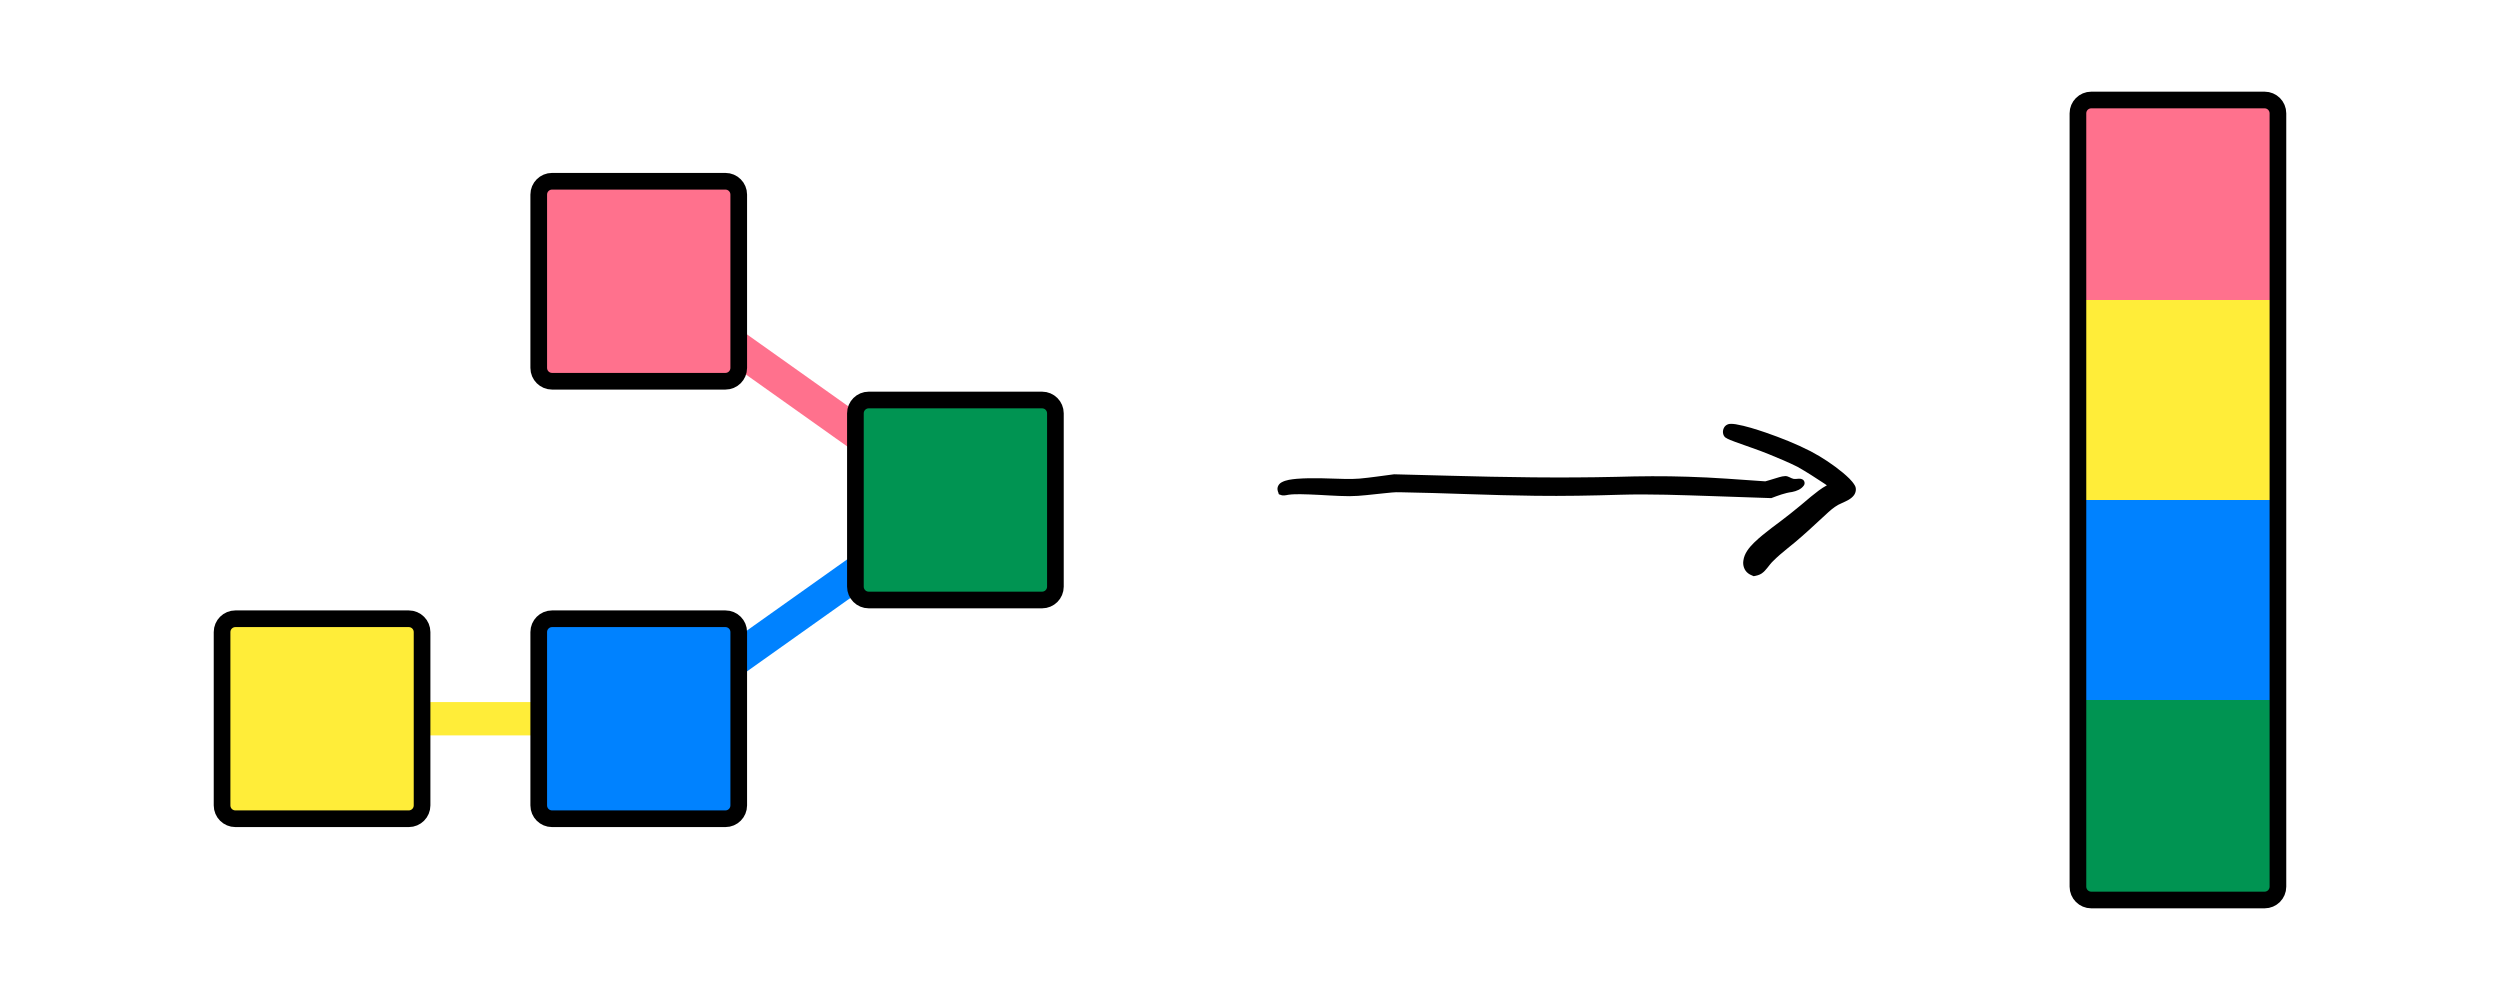
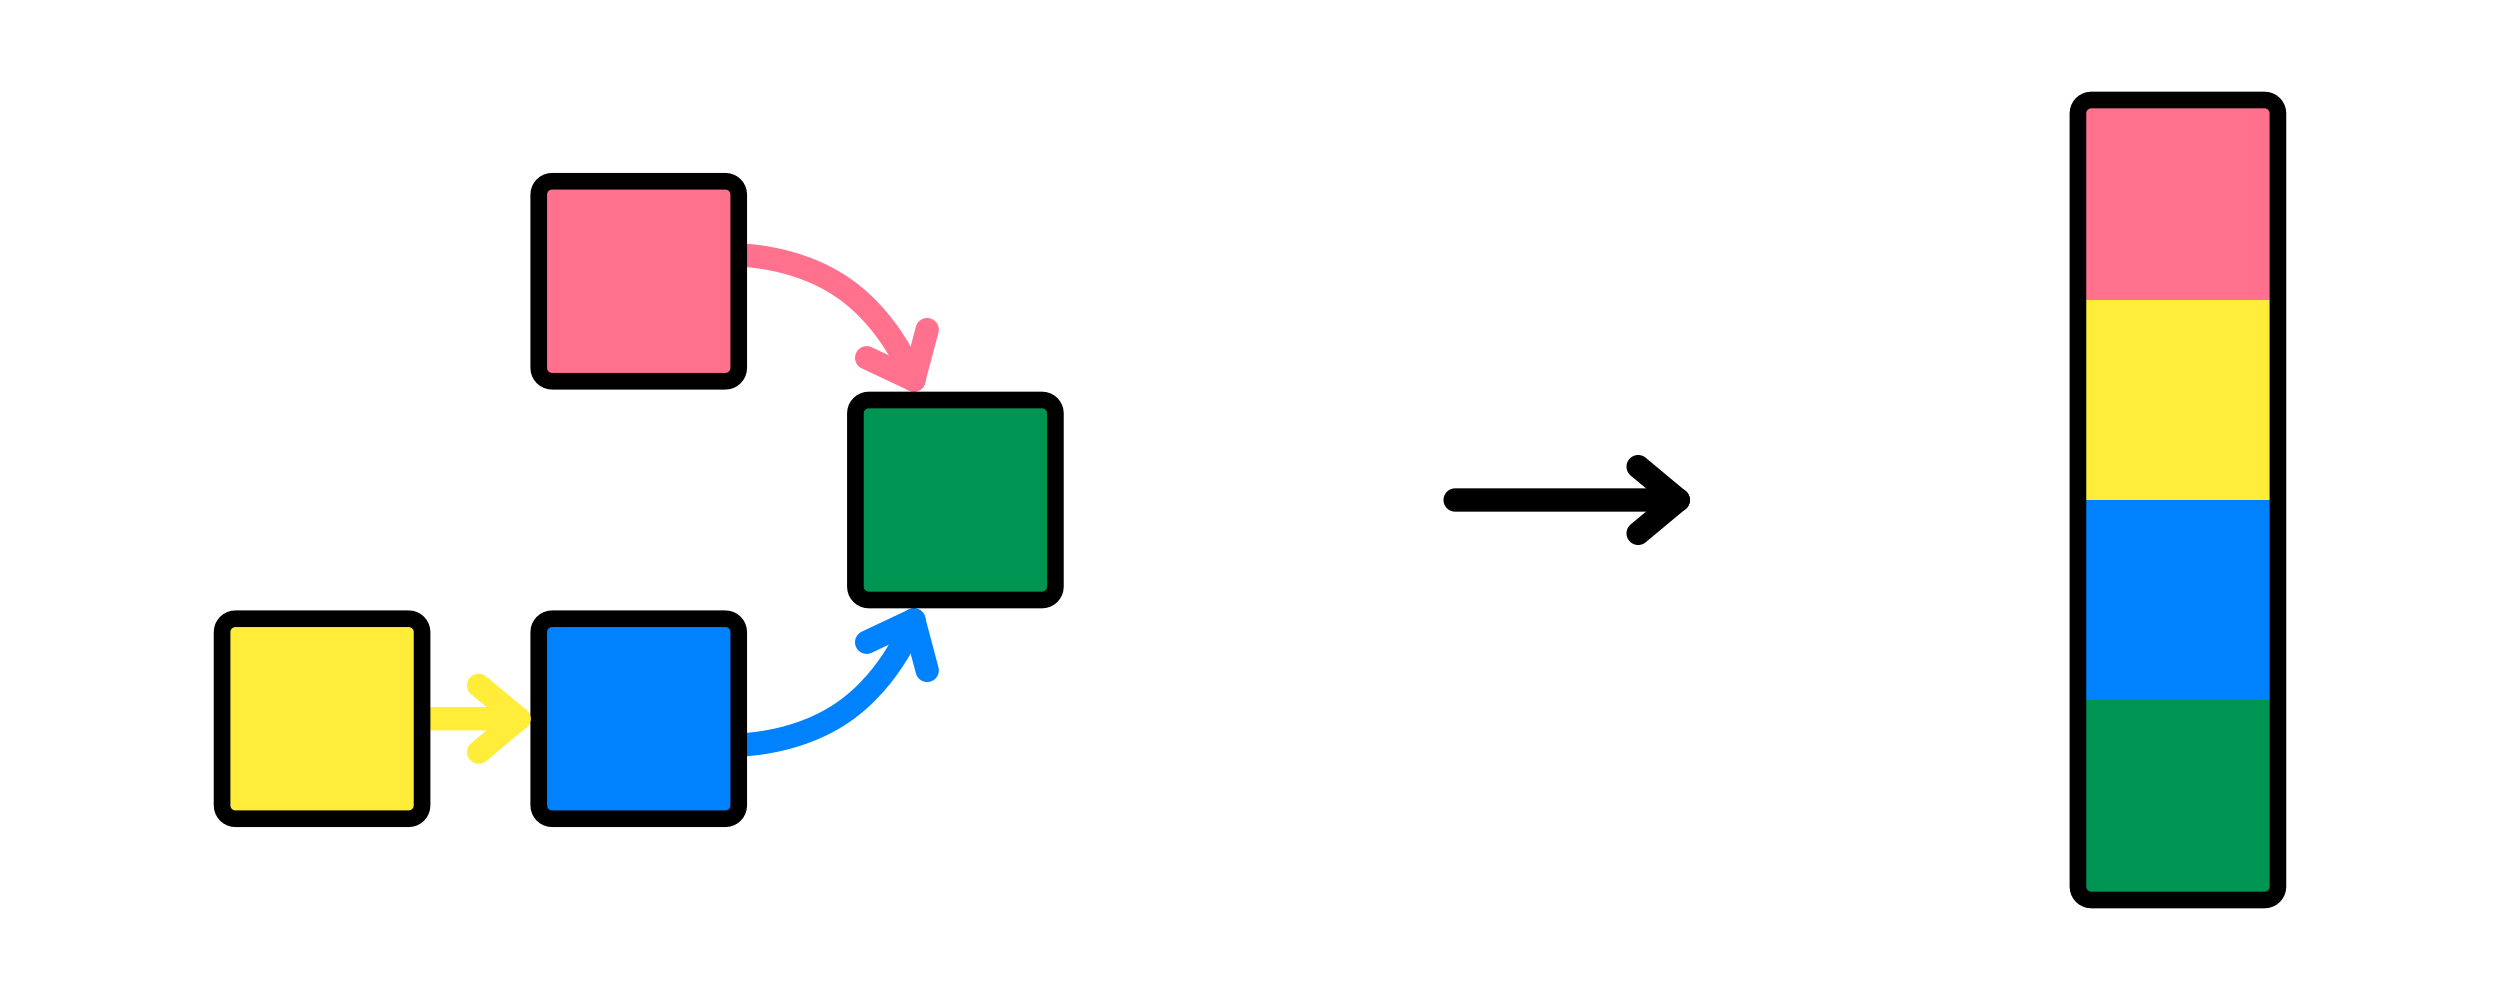
<svg xmlns="http://www.w3.org/2000/svg" version="1.1" id="svg2" width="1500" height="600" viewBox="0 0 1500 600">
  <defs id="defs6" />
  <g id="g10">
    <rect style="fill:#0082ff;fill-opacity:1;stroke:none;stroke-width:10;stroke-linecap:round;stroke-linejoin:round;stroke-miterlimit:4;stroke-dasharray:none" id="rect1054" width="100" height="100" x="-100" y="-100" />
    <rect style="fill:#0082ff;fill-opacity:1;stroke:none;stroke-width:10;stroke-linecap:round;stroke-linejoin:round;stroke-miterlimit:4;stroke-dasharray:none" id="rect1056" width="100" height="100" x="1500" y="-100" />
    <rect style="fill:#0082ff;fill-opacity:1;stroke:none;stroke-width:10;stroke-linecap:round;stroke-linejoin:round;stroke-miterlimit:4;stroke-dasharray:none" id="rect1058" width="100" height="100" x="1500" y="600" />
    <rect style="fill:#0082ff;fill-opacity:1;stroke:none;stroke-width:10;stroke-linecap:round;stroke-linejoin:round;stroke-miterlimit:4;stroke-dasharray:none" id="rect1060" width="100" height="100" x="-100" y="600" />
+     <g id="g886" transform="translate(226.9264,-589.2194)" style="display:inline">
+       <path style="display:inline;fill:#ff718d;fill-opacity:1;stroke:#ff718d;stroke-width:14;stroke-linecap:round;stroke-linejoin:round;stroke-miterlimit:4;stroke-dasharray:none;stroke-opacity:1" d="m 550.191,382.981 v 133.816" id="path868-3" />
+       <path style="display:inline;fill:#ff718d;fill-opacity:1;stroke:#ff718d;stroke-width:14;stroke-linecap:round;stroke-linejoin:round;stroke-miterlimit:4;stroke-dasharray:none;stroke-opacity:1" d="m 550.191,382.981 20.012,24.012" id="path879" />
+       <path style="display:inline;fill:#ff718d;fill-opacity:1;stroke:#ff718d;stroke-width:14;stroke-linecap:round;stroke-linejoin:round;stroke-miterlimit:4;stroke-dasharray:none;stroke-opacity:1" d="m 550.191,382.981 -20.012,24.012" id="path881" />
+     </g>
+     <g id="g905" transform="translate(156.7632,-590.0061)" style="display:inline">
+       <path style="display:inline;fill:none;fill-opacity:1;stroke:#ff718d;stroke-width:14;stroke-linecap:round;stroke-linejoin:round;stroke-miterlimit:4;stroke-dasharray:none;stroke-opacity:1" d="m 550.191,382.981 c 0,0 -22,29.743 -22,66.908 0,37.165 22,66.908 22,66.908" id="path888" />
+       <path style="display:inline;fill:#ff718d;fill-opacity:1;stroke:#ff718d;stroke-width:14;stroke-linecap:round;stroke-linejoin:round;stroke-miterlimit:4;stroke-dasharray:none;stroke-opacity:1" d="m 550.191,382.981 4.831,30.883" id="path890" />
+       <path style="display:inline;fill:#ff718d;fill-opacity:1;stroke:#ff718d;stroke-width:14;stroke-linecap:round;stroke-linejoin:round;stroke-miterlimit:4;stroke-dasharray:none;stroke-opacity:1" d="m 550.191,382.981 -29.506,10.318" id="path892" />
+     </g>
  </g>
-   <g id="layer2" />
+   <g id="layer2" style="display:inline">
+     <g id="g913" transform="rotate(124.1326,590.324,304.9842)" style="display:inline">
+       <path style="display:inline;fill:none;fill-opacity:1;stroke:#ff718d;stroke-width:14;stroke-linecap:round;stroke-linejoin:round;stroke-miterlimit:4;stroke-dasharray:none;stroke-opacity:1" d="m 550.191,382.981 c 0,0 -22,29.743 -22,66.908 0,37.165 22,66.908 22,66.908" id="path907" />
+       <path style="display:inline;fill:#ff718d;fill-opacity:1;stroke:#ff718d;stroke-width:14;stroke-linecap:round;stroke-linejoin:round;stroke-miterlimit:4;stroke-dasharray:none;stroke-opacity:1" d="m 550.191,382.981 4.831,30.883" id="path909" />
+       <path style="display:inline;fill:#ff718d;fill-opacity:1;stroke:#ff718d;stroke-width:14;stroke-linecap:round;stroke-linejoin:round;stroke-miterlimit:4;stroke-dasharray:none;stroke-opacity:1" d="m 550.191,382.981 -29.506,10.318" id="path911" />
+     </g>
+     <rect style="display:inline;fill:#ff718d;fill-opacity:1;stroke:#000000;stroke-width:10;stroke-linecap:round;stroke-linejoin:round;stroke-miterlimit:4;stroke-dasharray:none" id="rect901" width="120" height="120" x="323.241" y="108.75" ry="8" />
+     <g id="g930" transform="matrix(-0.5611098,-0.8277414,-0.8277414,0.5611098,1174.009,612.5217)" style="display:inline;stroke:#0082ff;stroke-opacity:1">
+       <path style="display:inline;fill:none;fill-opacity:1;stroke:#0082ff;stroke-width:14;stroke-linecap:round;stroke-linejoin:round;stroke-miterlimit:4;stroke-dasharray:none;stroke-opacity:1" d="m 550.191,382.981 c 0,0 -22,29.743 -22,66.908 0,37.165 22,66.908 22,66.908" id="path924" />
+       <path style="display:inline;fill:#ff718d;fill-opacity:1;stroke:#0082ff;stroke-width:14;stroke-linecap:round;stroke-linejoin:round;stroke-miterlimit:4;stroke-dasharray:none;stroke-opacity:1" d="m 550.191,382.981 4.831,30.883" id="path926" />
+       <path style="display:inline;fill:#ff718d;fill-opacity:1;stroke:#0082ff;stroke-width:14;stroke-linecap:round;stroke-linejoin:round;stroke-miterlimit:4;stroke-dasharray:none;stroke-opacity:1" d="m 550.191,382.981 -29.506,10.318" id="path928" />
+     </g>
+     <rect style="display:inline;fill:#0082ff;fill-opacity:1;stroke:#000000;stroke-width:10;stroke-linecap:round;stroke-linejoin:round;stroke-miterlimit:4;stroke-dasharray:none" id="rect905" width="120" height="120" x="323.241" y="371.25" ry="8" />
+     <g id="g938" transform="rotate(90,406.5816,287.6403)" style="display:inline;stroke:#ffed39;stroke-opacity:1">
+       <path style="display:inline;fill:#ff718d;fill-opacity:1;stroke:#ffed39;stroke-width:14;stroke-linecap:round;stroke-linejoin:round;stroke-miterlimit:4;stroke-dasharray:none;stroke-opacity:1" d="m 550.191,382.981 v 133.816" id="path932" />
+       <path style="display:inline;fill:#ff718d;fill-opacity:1;stroke:#ffed39;stroke-width:14;stroke-linecap:round;stroke-linejoin:round;stroke-miterlimit:4;stroke-dasharray:none;stroke-opacity:1" d="m 550.191,382.981 20.012,24.012" id="path934" />
+       <path style="display:inline;fill:#ff718d;fill-opacity:1;stroke:#ffed39;stroke-width:14;stroke-linecap:round;stroke-linejoin:round;stroke-miterlimit:4;stroke-dasharray:none;stroke-opacity:1" d="m 550.191,382.981 -20.012,24.012" id="path936" />
+     </g>
+     <rect style="display:inline;fill:#ffed39;fill-opacity:1;stroke:#000000;stroke-width:10;stroke-linecap:round;stroke-linejoin:round;stroke-miterlimit:4;stroke-dasharray:none" id="rect907" width="120" height="120" x="133.241" y="371.25" ry="8" />
+     <rect style="display:inline;fill:#009452;fill-opacity:1;stroke:#000000;stroke-width:10;stroke-linecap:round;stroke-linejoin:round;stroke-miterlimit:4;stroke-dasharray:none" id="rect860" width="120" height="120" x="513.241" y="240" ry="8" />
+   </g>
  <g id="layer3" style="display:inline">
-     <path id="path923" style="fill:#000000;stroke-width:1" d="m 1038.91,254.304 c -1.779,-0.15 -3.647,0.678 -4.492,2.297 -1.034,1.802 -0.88,4.405 0.71,5.832 1.873,1.295 4.101,1.936 6.194,2.784 6.615,2.472 13.366,4.571 19.895,7.274 5.809,2.375 11.621,4.768 17.236,7.577 5.484,3.09 10.774,6.516 16.021,9.99 0.555,0.372 1.107,0.75 1.653,1.134 -3.48,1.84 -6.524,4.38 -9.587,6.825 -4.098,3.449 -8.164,6.937 -12.39,10.231 -7.213,5.828 -15.059,10.897 -21.734,17.371 -2.963,2.934 -5.831,6.416 -6.386,10.693 -0.491,2.833 0.512,5.957 2.87,7.692 0.971,0.793 2.184,1.162 3.293,1.71 1.699,-0.289 3.46,-0.687 4.897,-1.688 2.766,-1.947 4.319,-5.068 6.748,-7.363 5.343,-5.397 11.635,-9.716 17.248,-14.813 5.475,-4.753 10.672,-9.808 16.06,-14.656 2.4,-2.163 5.007,-4.164 8.035,-5.363 2.608,-1.197 5.472,-2.354 7.224,-4.746 1.198,-1.69 1.564,-4.101 0.428,-5.92 -1.76,-2.946 -4.417,-5.21 -6.98,-7.435 -6.036,-4.992 -12.603,-9.347 -19.529,-13.004 -8.632,-4.421 -17.678,-7.98 -26.829,-11.169 -5.906,-1.983 -11.858,-3.943 -18.011,-5.005 -0.854,-0.117 -1.71,-0.23 -2.572,-0.247 z m 32.175,31.342 c -2.406,0.107 -4.662,1.076 -6.964,1.697 -1.648,0.476 -3.285,1.048 -4.94,1.464 -15.484,-1.064 -30.959,-2.324 -46.478,-2.767 -14.29,-0.478 -28.592,-0.361 -42.882,0.07 -33.329,0.763 -66.702,0.253 -100.055,-0.671 -11.101,-0.284 -22.204,-0.611 -33.303,-0.869 -6.918,0.872 -13.811,1.963 -20.757,2.591 -2.95,0.231 -5.978,0.274 -8.849,0.197 -9.587,-0.24 -19.198,-0.811 -28.777,-0.077 -3.129,0.325 -6.41,0.599 -9.206,2.168 -1.607,0.89 -2.671,2.744 -2.327,4.594 0.056,0.677 0.382,1.308 0.632,1.903 -0.286,0.794 0.719,0.714 1.204,0.986 1.514,0.66 3.155,0.196 4.695,-0.074 2.423,-0.341 4.892,-0.34 7.255,-0.334 1.63,0.019 3.475,0.085 5.188,0.138 8.04,0.286 16.065,1 24.113,1.041 6.861,-0.013 13.656,-1.086 20.475,-1.705 3.36,-0.306 6.718,-0.807 10.101,-0.646 27.033,0.447 54.042,1.85 81.079,2.127 16.835,0.214 33.671,-0.102 50.499,-0.618 18.623,-0.562 37.307,0.221 55.978,0.815 11.667,0.398 23.335,0.796 35.002,1.194 4.05,-1.523 8.127,-3.119 12.447,-3.673 2.667,-0.533 5.503,-1.589 7.099,-3.92 0.891,-1.233 0.392,-3.182 -1.063,-3.725 -1.634,-0.764 -3.431,0.07 -5.122,-0.228 -1.752,-0.372 -3.173,-1.77 -5.045,-1.678 z" />
+     <g id="g946" transform="rotate(90,820.0402,569.8489)" style="stroke:#000000">
+       <path style="display:inline;fill:#ff718d;fill-opacity:1;stroke:#000000;stroke-width:14;stroke-linecap:round;stroke-linejoin:round;stroke-miterlimit:4;stroke-dasharray:none;stroke-opacity:1" d="m 550.191,382.981 v 133.816" id="path940" />
+       <path style="display:inline;fill:#ff718d;fill-opacity:1;stroke:#000000;stroke-width:14;stroke-linecap:round;stroke-linejoin:round;stroke-miterlimit:4;stroke-dasharray:none;stroke-opacity:1" d="m 550.191,382.981 20.012,24.012" id="path942" />
+       <path style="display:inline;fill:#ff718d;fill-opacity:1;stroke:#000000;stroke-width:14;stroke-linecap:round;stroke-linejoin:round;stroke-miterlimit:4;stroke-dasharray:none;stroke-opacity:1" d="m 550.191,382.981 -20.012,24.012" id="path944" />
+     </g>
    <g id="g929" transform="translate(277.5,2.499973)">
      <rect style="fill:#ff718d;fill-opacity:1;stroke:#000000;stroke-width:0;stroke-linecap:round;stroke-linejoin:round;stroke-miterlimit:4;stroke-dasharray:none" id="rect909" width="120" height="120" x="969.259" y="57.5" />
      <rect style="fill:#ffed39;fill-opacity:1;stroke:#000000;stroke-width:0;stroke-linecap:round;stroke-linejoin:round;stroke-miterlimit:4;stroke-dasharray:none" id="rect911" width="120" height="120" x="969.259" y="177.5" />
      <rect style="fill:#0082ff;fill-opacity:1;stroke:#000000;stroke-width:0;stroke-linecap:round;stroke-linejoin:round;stroke-miterlimit:4;stroke-dasharray:none" id="rect913" width="120" height="120" x="969.259" y="297.5" />
      <rect style="fill:#009452;fill-opacity:1;stroke:#000000;stroke-width:0;stroke-linecap:round;stroke-linejoin:round;stroke-miterlimit:4;stroke-dasharray:none" id="rect862" width="120" height="120" x="969.259" y="417.5" />
      <rect style="fill:none;fill-opacity:1;stroke:#000000;stroke-width:10;stroke-linecap:round;stroke-linejoin:round;stroke-miterlimit:4;stroke-dasharray:none" id="rect917" width="120" height="480" x="969.259" y="57.5" ry="8" />
    </g>
-     <g id="g881" transform="translate(37.49996,51.24995)">
-       <path style="fill:#000000;fill-opacity:0;stroke:#ffed39;stroke-width:20;stroke-linecap:round;stroke-linejoin:round;stroke-miterlimit:4;stroke-dasharray:none;stroke-opacity:1" d="M 347.839,380 H 153.893" id="path872" />
-       <path style="fill:#000000;fill-opacity:0;stroke:#0082ff;stroke-width:20;stroke-linecap:round;stroke-linejoin:round;stroke-miterlimit:4;stroke-dasharray:none;stroke-opacity:1" d="M 531.454,253.575 342.992,387.391" id="path870" />
-       <path style="fill:#ff718d;fill-opacity:1;stroke:#ff718d;stroke-width:20;stroke-linecap:round;stroke-linejoin:round;stroke-miterlimit:4;stroke-dasharray:none;stroke-opacity:1" d="m 342.992,113.575 188.461,133.816" id="path868" />
-       <rect style="fill:#ff718d;fill-opacity:1;stroke:#000000;stroke-width:10;stroke-linecap:round;stroke-linejoin:round;stroke-miterlimit:4;stroke-dasharray:none" id="rect901" width="120" height="120" x="285.741" y="57.5" ry="8" />
-       <rect style="fill:#0082ff;fill-opacity:1;stroke:#000000;stroke-width:10;stroke-linecap:round;stroke-linejoin:round;stroke-miterlimit:4;stroke-dasharray:none" id="rect905" width="120" height="120" x="285.741" y="320" ry="8" />
-       <rect style="fill:#ffed39;fill-opacity:1;stroke:#000000;stroke-width:10;stroke-linecap:round;stroke-linejoin:round;stroke-miterlimit:4;stroke-dasharray:none" id="rect907" width="120" height="120" x="95.741" y="320" ry="8" />
-       <rect style="fill:#009452;fill-opacity:1;stroke:#000000;stroke-width:10;stroke-linecap:round;stroke-linejoin:round;stroke-miterlimit:4;stroke-dasharray:none" id="rect860" width="120" height="120" x="475.741" y="188.75" ry="8" />
-     </g>
+     <g id="g992" />
  </g>
</svg>
